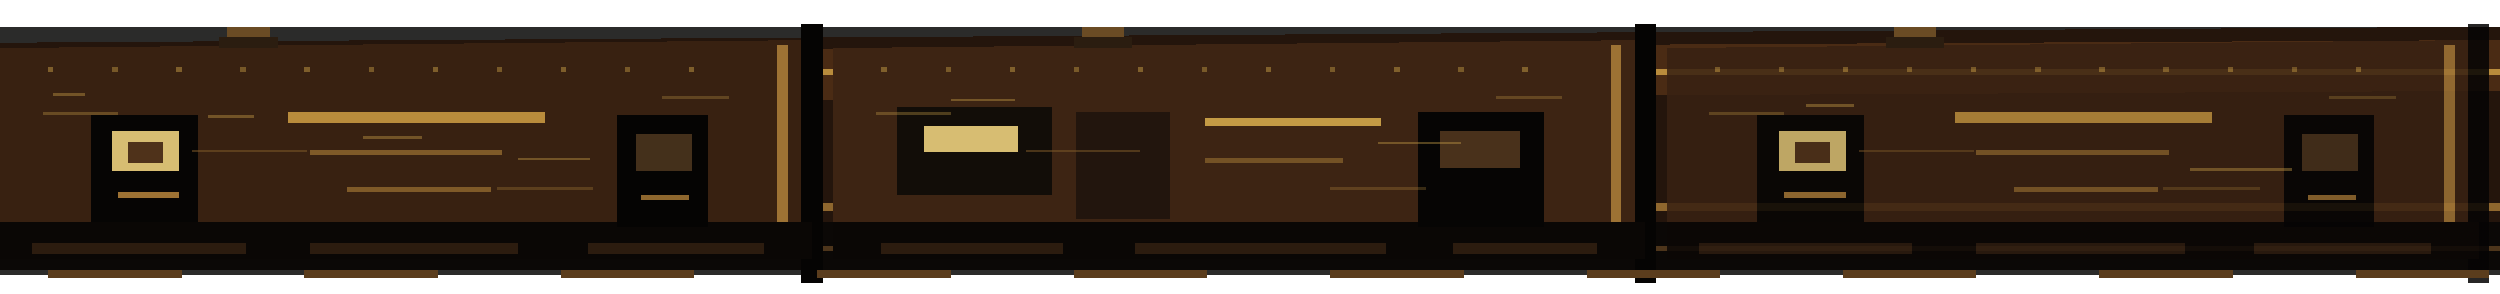
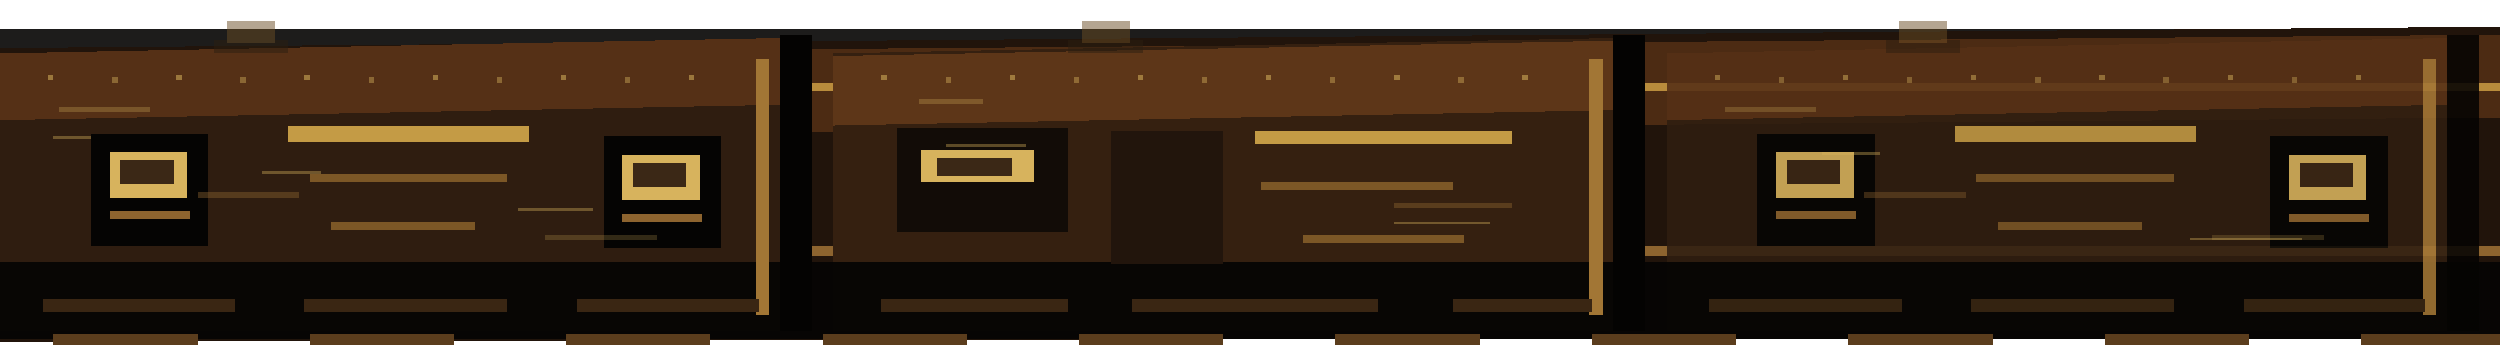
- <svg xmlns="http://www.w3.org/2000/svg" width="936" height="110" viewBox="0 0 936 110" shape-rendering="crispEdges">
+ <svg xmlns="http://www.w3.org/2000/svg" width="936" height="132" viewBox="0 0 936 132" shape-rendering="crispEdges">
  <defs>
-     <g id="rivets">
-       <rect x="18" y="25" width="2" height="2" fill="#c49b45" opacity=".5" />
-       <rect x="42" y="25" width="2" height="2" fill="#c49b45" opacity=".45" />
-       <rect x="66" y="25" width="2" height="2" fill="#c49b45" opacity=".5" />
-       <rect x="90" y="25" width="2" height="2" fill="#c49b45" opacity=".45" />
-       <rect x="114" y="25" width="2" height="2" fill="#c49b45" opacity=".5" />
-       <rect x="138" y="25" width="2" height="2" fill="#c49b45" opacity=".45" />
-       <rect x="162" y="25" width="2" height="2" fill="#c49b45" opacity=".5" />
-       <rect x="186" y="25" width="2" height="2" fill="#c49b45" opacity=".45" />
-       <rect x="210" y="25" width="2" height="2" fill="#c49b45" opacity=".5" />
-       <rect x="234" y="25" width="2" height="2" fill="#c49b45" opacity=".45" />
-       <rect x="258" y="25" width="2" height="2" fill="#c49b45" opacity=".5" />
+     <g id="rivetLine">
+       <rect x="18" y="28" width="2" height="2" fill="#d7b35d" opacity=".54" />
+       <rect x="42" y="29" width="2" height="2" fill="#d7b35d" opacity=".42" />
+       <rect x="66" y="28" width="2" height="2" fill="#d7b35d" opacity=".54" />
+       <rect x="90" y="29" width="2" height="2" fill="#d7b35d" opacity=".42" />
+       <rect x="114" y="28" width="2" height="2" fill="#d7b35d" opacity=".54" />
+       <rect x="138" y="29" width="2" height="2" fill="#d7b35d" opacity=".42" />
+       <rect x="162" y="28" width="2" height="2" fill="#d7b35d" opacity=".54" />
+       <rect x="186" y="29" width="2" height="2" fill="#d7b35d" opacity=".42" />
+       <rect x="210" y="28" width="2" height="2" fill="#d7b35d" opacity=".54" />
+       <rect x="234" y="29" width="2" height="2" fill="#d7b35d" opacity=".42" />
+       <rect x="258" y="28" width="2" height="2" fill="#d7b35d" opacity=".54" />
    </g>
-     <g id="scratch">
-       <rect x="16" y="42" width="28" height="1" fill="#c49b45" opacity=".34" />
-       <rect x="72" y="56" width="43" height="1" fill="#7f5a28" opacity=".52" />
-       <rect x="186" y="70" width="36" height="1" fill="#b98c3c" opacity=".28" />
-       <rect x="248" y="36" width="25" height="1" fill="#c49b45" opacity=".30" />
+     <g id="windowSet">
+       <rect x="0" y="0" width="44" height="42" fill="#050403" />
+       <rect x="7" y="7" width="29" height="17" fill="#d7b35d" />
+       <rect x="11" y="10" width="20" height="9" fill="#3b2816" />
+       <rect x="7" y="29" width="30" height="3" fill="#8d642f" />
    </g>
    <g id="carA">
-       <polygon points="0,18 304,15 304,95 0,97" fill="#382111" />
-       <rect x="300" y="9" width="8" height="97" fill="#050403" />
-       <rect x="291" y="17" width="4" height="80" fill="#9d7234" />
-       <rect y="83" width="304" height="14" fill="#0a0705" />
-       <rect x="12" y="91" width="80" height="4" fill="#2c1c0f" />
-       <rect x="116" y="91" width="78" height="4" fill="#2c1c0f" />
-       <rect x="220" y="91" width="66" height="4" fill="#2c1c0f" />
-       <rect x="34" y="43" width="40" height="40" fill="#060504" />
-       <rect x="42" y="49" width="25" height="15" fill="#d7bd72" />
-       <rect x="48" y="53" width="13" height="8" fill="#4f321a" />
-       <rect x="44" y="72" width="23" height="2" fill="#9d7234" />
-       <rect x="108" y="42" width="96" height="4" fill="#b98c3c" />
-       <rect x="116" y="56" width="72" height="2" fill="#7f5a28" />
-       <rect x="130" y="70" width="54" height="2" fill="#7f5a28" />
-       <rect x="231" y="43" width="34" height="42" fill="#050403" />
-       <rect x="238" y="50" width="21" height="14" fill="#44301b" />
-       <rect x="240" y="73" width="18" height="2" fill="#8e672e" />
-       <use href="#rivets" />
-       <use href="#scratch" />
+       <polygon points="0,20 304,14 304,120 0,124" fill="#2f1d10" />
+       <polygon points="0,20 304,14 304,39 0,45" fill="#553016" />
+       <rect y="98" width="304" height="26" fill="#080604" />
+       <rect x="292" y="13" width="12" height="111" fill="#040302" />
+       <rect x="283" y="22" width="5" height="96" fill="#a27635" />
+       <use href="#windowSet" x="34" y="50" />
+       <use href="#windowSet" x="226" y="51" />
+       <rect x="108" y="47" width="90" height="6" fill="#c49b45" />
+       <rect x="116" y="65" width="74" height="3" fill="#7c5726" />
+       <rect x="124" y="83" width="54" height="3" fill="#7c5726" />
+       <rect x="16" y="112" width="72" height="5" fill="#3a2613" />
+       <rect x="114" y="112" width="76" height="5" fill="#3a2613" />
+       <rect x="216" y="112" width="68" height="5" fill="#3a2613" />
+       <rect x="22" y="40" width="34" height="2" fill="#d7b35d" opacity=".28" />
+       <rect x="74" y="72" width="38" height="2" fill="#8d642f" opacity=".42" />
+       <rect x="204" y="88" width="42" height="2" fill="#d7b35d" opacity=".22" />
+       <use href="#rivetLine" />
    </g>
    <g id="carB">
-       <polygon points="0,18 304,15 304,95 0,97" fill="#3d2413" />
-       <rect x="300" y="9" width="8" height="97" fill="#050403" />
-       <rect x="291" y="17" width="4" height="80" fill="#9d7234" />
-       <rect y="83" width="304" height="14" fill="#0a0705" />
-       <rect x="18" y="91" width="68" height="4" fill="#2c1c0f" />
-       <rect x="113" y="91" width="94" height="4" fill="#2c1c0f" />
-       <rect x="232" y="91" width="54" height="4" fill="#2c1c0f" />
-       <rect x="24" y="40" width="58" height="33" fill="#120d08" />
-       <rect x="34" y="47" width="35" height="10" fill="#d7bd72" />
-       <rect x="91" y="42" width="35" height="40" fill="#22150d" />
-       <rect x="139" y="44" width="66" height="3" fill="#c49b45" />
-       <rect x="139" y="59" width="52" height="2" fill="#745225" />
-       <rect x="219" y="42" width="47" height="43" fill="#060504" />
-       <rect x="227" y="49" width="30" height="14" fill="#49311b" />
-       <use href="#rivets" />
-       <use href="#scratch" />
+       <polygon points="0,20 304,14 304,120 0,124" fill="#352010" />
+       <polygon points="0,21 304,15 304,41 0,47" fill="#5d3618" />
+       <rect y="98" width="304" height="26" fill="#080604" />
+       <rect x="292" y="13" width="12" height="111" fill="#040302" />
+       <rect x="283" y="22" width="5" height="96" fill="#a27635" />
+       <rect x="24" y="48" width="64" height="39" fill="#120c07" />
+       <rect x="33" y="56" width="42" height="12" fill="#d7b35d" />
+       <rect x="39" y="59" width="28" height="7" fill="#3b2816" />
+       <rect x="104" y="49" width="42" height="50" fill="#22150c" />
+       <rect x="158" y="49" width="96" height="5" fill="#c49b45" />
+       <rect x="160" y="68" width="72" height="3" fill="#7c5726" />
+       <rect x="176" y="88" width="60" height="3" fill="#7c5726" />
+       <rect x="18" y="112" width="70" height="5" fill="#3a2613" />
+       <rect x="112" y="112" width="92" height="5" fill="#3a2613" />
+       <rect x="232" y="112" width="52" height="5" fill="#3a2613" />
+       <rect x="32" y="37" width="24" height="2" fill="#d7b35d" opacity=".28" />
+       <rect x="210" y="76" width="44" height="2" fill="#8d642f" opacity=".42" />
+       <use href="#rivetLine" />
    </g>
  </defs>
-   <rect width="936" height="110" fill="none" />
-   <rect y="10" width="936" height="93" fill="#040302" opacity=".84" />
-   <polygon points="0,16 936,10 936,101 0,101" fill="#24150c" />
-   <polygon points="0,20 936,15 936,34 0,39" fill="#4a2b14" />
-   <rect y="83" width="936" height="18" fill="#0b0806" />
-   <rect y="26" width="936" height="2" fill="#b98c3c" />
-   <rect y="76" width="936" height="3" fill="#8f672e" />
-   <rect y="92" width="936" height="2" fill="#4d351b" />
+   <rect width="936" height="132" fill="none" />
+   <rect y="11" width="936" height="116" fill="#040302" opacity=".9" />
+   <polygon points="0,18 936,10 936,126 0,128" fill="#21140b" />
+   <polygon points="0,21 936,13 936,44 0,52" fill="#4c2b13" />
+   <rect y="98" width="936" height="29" fill="#070504" />
+   <rect y="31" width="936" height="3" fill="#b98c3c" />
+   <rect y="92" width="936" height="4" fill="#8d642f" />
  <use href="#carA" x="0" />
  <use href="#carB" x="312" />
-   <use href="#carA" x="624" opacity=".86" />
-   <rect x="82" y="14" width="22" height="4" fill="#2b1d10" />
-   <rect x="85" y="10" width="16" height="4" fill="#6a4b24" />
-   <rect x="402" y="14" width="22" height="4" fill="#2b1d10" />
-   <rect x="405" y="10" width="16" height="4" fill="#6a4b24" />
-   <rect x="706" y="14" width="22" height="4" fill="#2b1d10" />
-   <rect x="709" y="10" width="16" height="4" fill="#6a4b24" />
-   <g opacity=".42">
-     <rect x="20" y="35" width="12" height="1" fill="#c49b45" />
-     <rect x="78" y="43" width="17" height="1" fill="#c49b45" />
-     <rect x="136" y="51" width="22" height="1" fill="#c49b45" />
-     <rect x="194" y="59" width="27" height="1" fill="#c49b45" />
-     <rect x="356" y="37" width="24" height="1" fill="#c49b45" />
-     <rect x="516" y="53" width="31" height="1" fill="#c49b45" />
-     <rect x="676" y="39" width="18" height="1" fill="#c49b45" />
-     <rect x="820" y="63" width="38" height="1" fill="#c49b45" />
+   <use href="#carA" x="624" opacity=".88" />
+   <g opacity=".5">
+     <rect x="80" y="15" width="28" height="5" fill="#2b1d10" />
+     <rect x="85" y="8" width="18" height="8" fill="#6a4b24" />
+     <rect x="400" y="15" width="28" height="5" fill="#2b1d10" />
+     <rect x="405" y="8" width="18" height="8" fill="#6a4b24" />
+     <rect x="706" y="15" width="28" height="5" fill="#2b1d10" />
+     <rect x="711" y="8" width="18" height="8" fill="#6a4b24" />
  </g>
-   <rect x="18" y="101" width="50" height="3" fill="#5b3d1d" />
-   <rect x="114" y="101" width="50" height="3" fill="#5b3d1d" />
-   <rect x="210" y="101" width="50" height="3" fill="#5b3d1d" />
-   <rect x="306" y="101" width="50" height="3" fill="#5b3d1d" />
-   <rect x="402" y="101" width="50" height="3" fill="#5b3d1d" />
-   <rect x="498" y="101" width="50" height="3" fill="#5b3d1d" />
-   <rect x="594" y="101" width="50" height="3" fill="#5b3d1d" />
-   <rect x="690" y="101" width="50" height="3" fill="#5b3d1d" />
-   <rect x="786" y="101" width="50" height="3" fill="#5b3d1d" />
-   <rect x="882" y="101" width="50" height="3" fill="#5b3d1d" />
+   <g opacity=".38">
+     <rect x="20" y="51" width="14" height="1" fill="#d7b35d" />
+     <rect x="98" y="64" width="22" height="1" fill="#d7b35d" />
+     <rect x="194" y="78" width="28" height="1" fill="#d7b35d" />
+     <rect x="354" y="54" width="30" height="1" fill="#d7b35d" />
+     <rect x="522" y="83" width="36" height="1" fill="#d7b35d" />
+     <rect x="682" y="57" width="22" height="1" fill="#d7b35d" />
+     <rect x="820" y="89" width="42" height="1" fill="#d7b35d" />
+   </g>
+   <g>
+     <rect x="20" y="125" width="54" height="4" fill="#5b3d1d" />
+     <rect x="116" y="125" width="54" height="4" fill="#5b3d1d" />
+     <rect x="212" y="125" width="54" height="4" fill="#5b3d1d" />
+     <rect x="308" y="125" width="54" height="4" fill="#5b3d1d" />
+     <rect x="404" y="125" width="54" height="4" fill="#5b3d1d" />
+     <rect x="500" y="125" width="54" height="4" fill="#5b3d1d" />
+     <rect x="596" y="125" width="54" height="4" fill="#5b3d1d" />
+     <rect x="692" y="125" width="54" height="4" fill="#5b3d1d" />
+     <rect x="788" y="125" width="54" height="4" fill="#5b3d1d" />
+     <rect x="884" y="125" width="54" height="4" fill="#5b3d1d" />
+   </g>
</svg>
